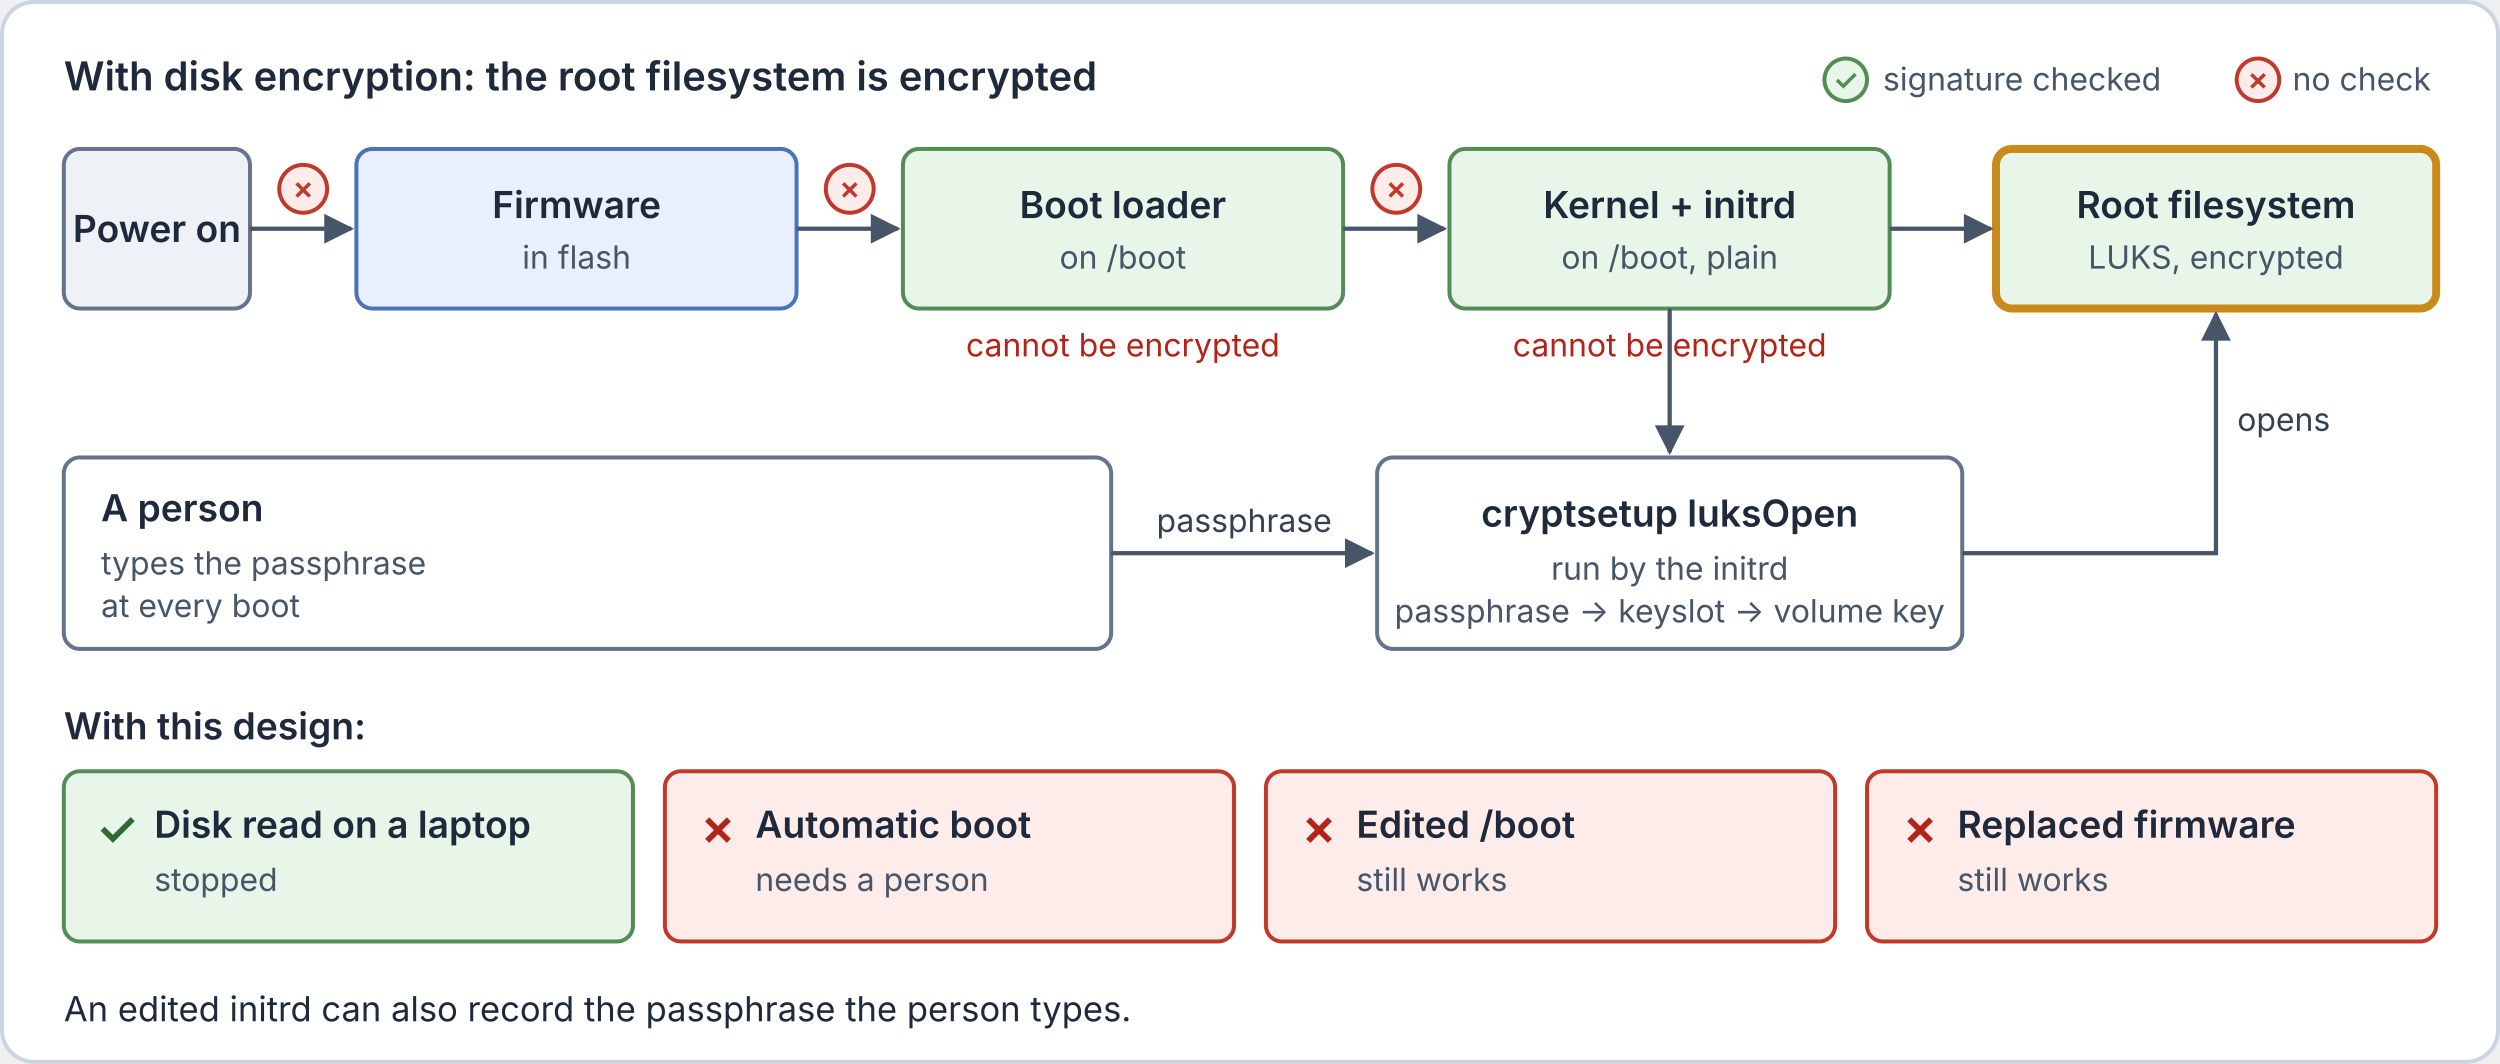
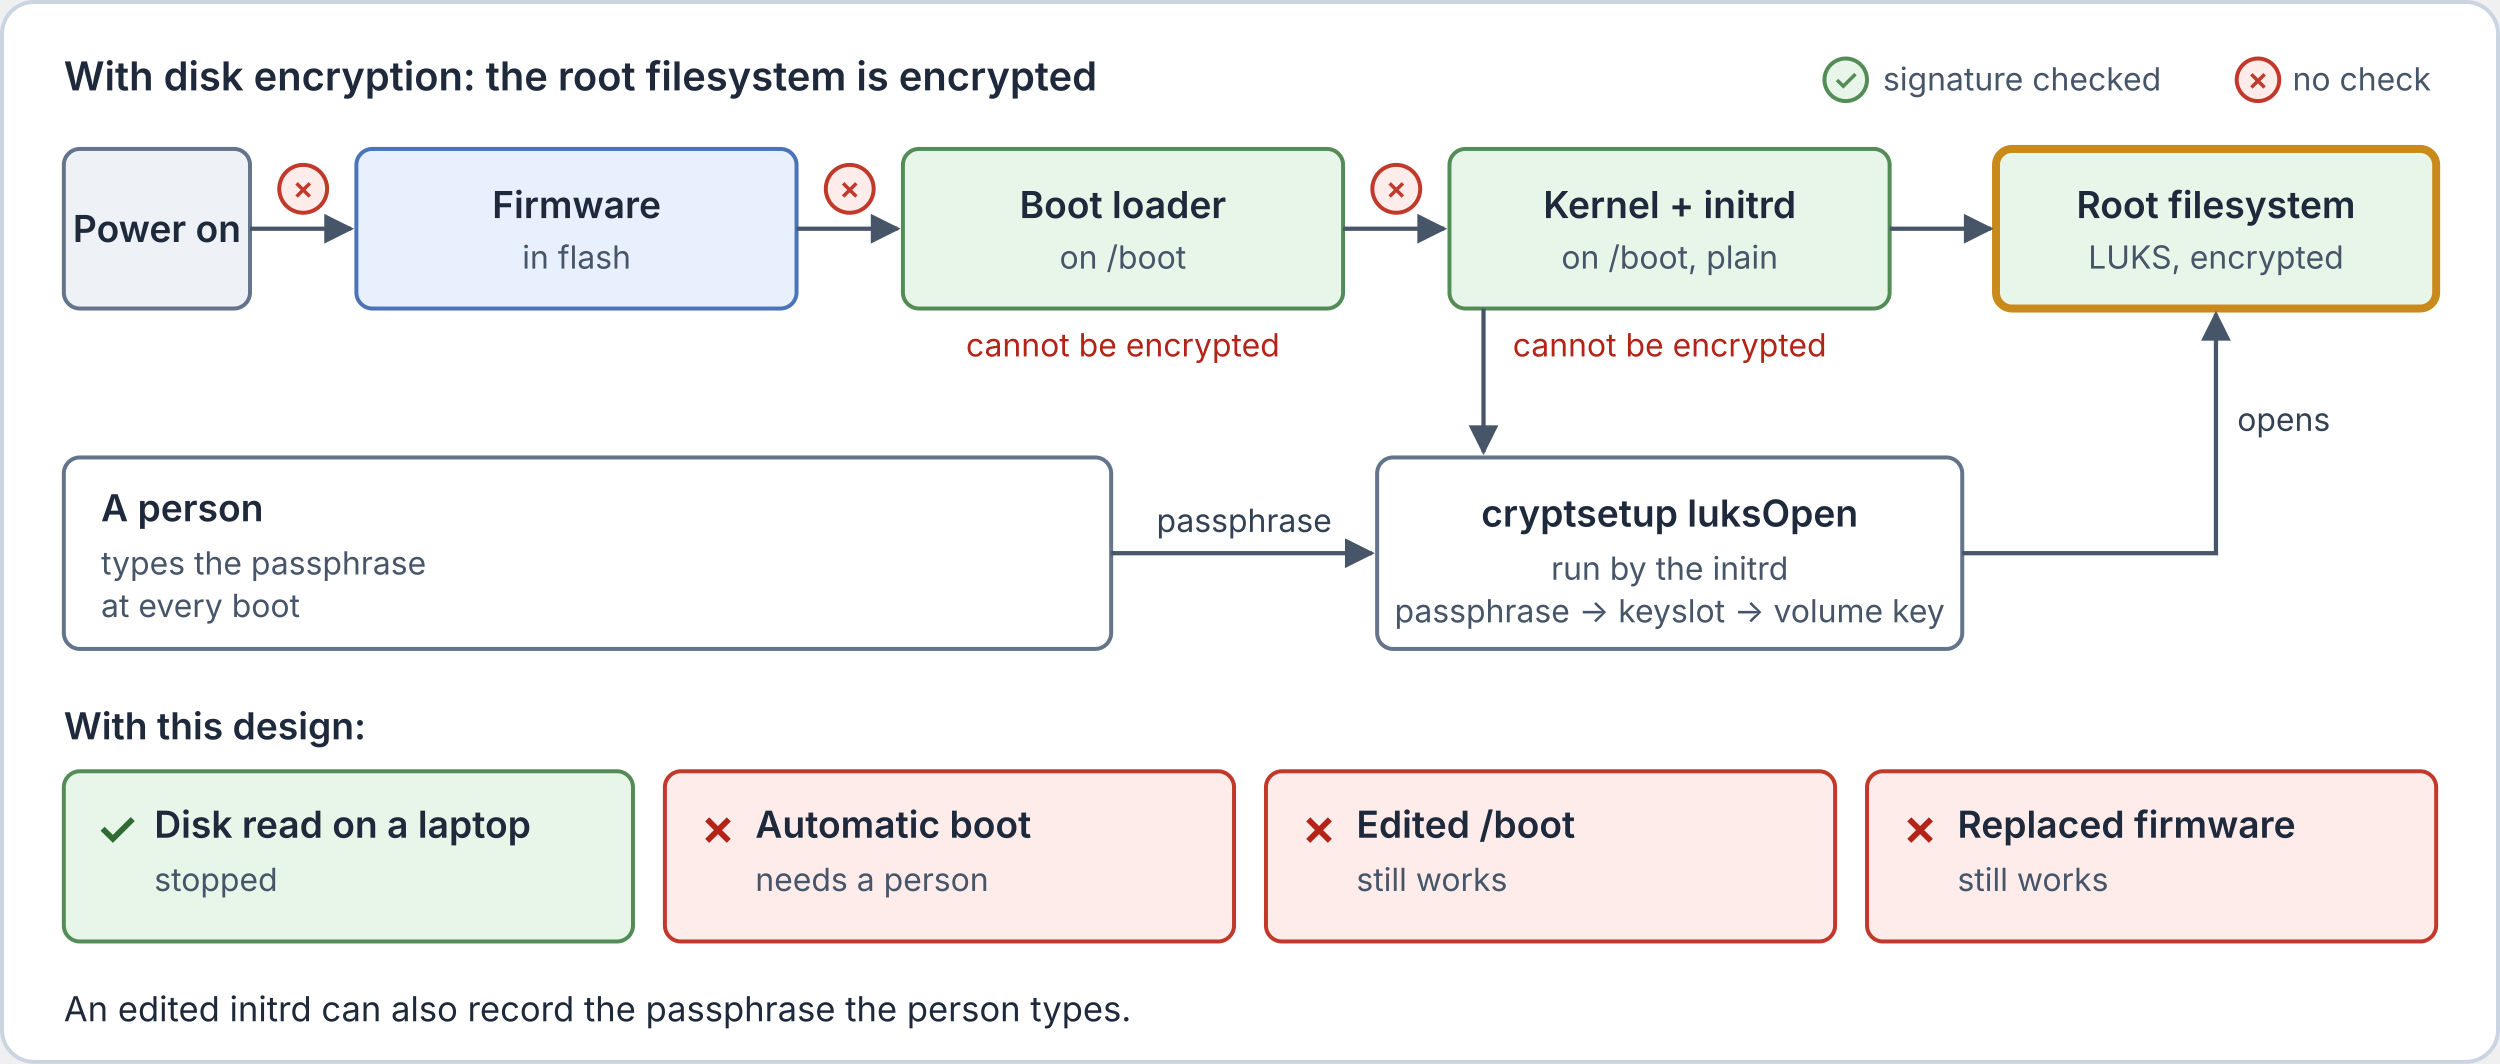
<svg xmlns="http://www.w3.org/2000/svg" viewBox="0 0 940 400" width="940" height="400">
  <style>
    text { font-family: Inter, "Segoe UI", Helvetica, Arial, sans-serif; font-size: 14px; fill: #1e293b; }
    .t { font-weight: 600; }
    .h { font-weight: 600; font-size: 15px; }
    .s { font-size: 12px; fill: #475569; }
    .c { text-anchor: middle; }
    .red { fill: #b42318; }
    .green { fill: #2f6b33; }
    rect { stroke-width: 1.5; }
    .bg { fill: #ffffff; stroke: #cbd5e1; }
    .hw { fill: #eef2f6; stroke: #64748b; }
    .fw { fill: #e8f0fe; stroke: #4a73b8; }
    .os { fill: #e8f5e9; stroke: #548c58; }
    .sec { fill: #f3e8ff; stroke: #9160b8; }
    .key { fill: #fff4e0; stroke: #c98a1b; }
    .w { fill: #ffffff; stroke: #64748b; }
    .bad { fill: #fdecea; stroke: #c0392b; }
    .ok { fill: #e8f5e9; stroke: #548c58; }
    .new { stroke: #c98a1b; stroke-width: 3; }
    .ar { stroke: #475569; stroke-width: 1.6; fill: none; marker-end: url(#a); }
    .lbl { font-size: 12px; fill: #334155; }
  </style>
  <defs>
    <marker id="a" viewBox="0 0 10 10" refX="9" refY="5" markerWidth="7" markerHeight="7" orient="auto">
      <path d="M0,0 L10,5 L0,10 z" fill="#475569" />
    </marker>
  </defs>
  <rect class="bg" x="0.75" y="0.75" width="938.5" height="398.5" rx="12" />
  <text class="h" x="24" y="34">With disk encryption: the root filesystem is encrypted</text>
  <text class="s" x="862" y="34">no check</text>
  <circle cx="849" cy="30" r="8" fill="#fdecea" stroke="#c0392b" stroke-width="1.5" />
  <text class="c t" x="849" y="34" style="font-size:11px;fill:#c0392b">✗</text>
  <text class="s" x="708" y="34">signature checked</text>
  <circle cx="694" cy="30" r="8" fill="#e8f5e9" stroke="#548c58" stroke-width="1.5" />
  <text class="c t" x="694" y="34" style="font-size:11px;fill:#548c58">✓</text>
-   <rect class="hw" x="24.0" y="56" width="70.0" height="60" rx="6" />
-   <text class="c t" x="59.0" y="91" style="font-size:14px">Power on</text>
-   <rect class="fw" x="134.0" y="56" width="165.5" height="60" rx="6" />
-   <text class="c t" x="216.8" y="82" style="font-size:14px">Firmware</text>
-   <text class="c s" x="216.8" y="101">in flash</text>
-   <rect class="os" x="339.5" y="56" width="165.5" height="60" rx="6" />
-   <text class="c t" x="422.2" y="82" style="font-size:14px">Boot loader</text>
-   <text class="c s" x="422.2" y="101">on /boot</text>
-   <rect class="os" x="545.0" y="56" width="165.5" height="60" rx="6" />
-   <text class="c t" x="627.8" y="82" style="font-size:14px">Kernel + initrd</text>
-   <text class="c s" x="627.8" y="101">on /boot, plain</text>
-   <rect class="os new" x="750.5" y="56" width="165.5" height="60" rx="6" />
-   <text class="c t" x="833.2" y="82" style="font-size:14px">Root filesystem</text>
-   <text class="c s" x="833.2" y="101">LUKS, encrypted</text>
-   <path class="ar" d="M94.0,86.0 H132.0" />
-   <circle cx="114.0" cy="71.0" r="9" fill="#fdecea" stroke="#c0392b" stroke-width="1.5" />
-   <text class="c t" x="114.0" y="75.0" style="font-size:11px;fill:#c0392b">✗</text>
-   <path class="ar" d="M299.5,86.0 H337.5" />
-   <circle cx="319.5" cy="71.0" r="9" fill="#fdecea" stroke="#c0392b" stroke-width="1.5" />
-   <text class="c t" x="319.5" y="75.0" style="font-size:11px;fill:#c0392b">✗</text>
-   <path class="ar" d="M505.0,86.0 H543.0" />
-   <circle cx="525.0" cy="71.0" r="9" fill="#fdecea" stroke="#c0392b" stroke-width="1.5" />
-   <text class="c t" x="525.0" y="75.0" style="font-size:11px;fill:#c0392b">✗</text>
-   <path class="ar" d="M710.5,86.0 H748.5" />
-   <text class="c red" x="422.2" y="134" style="font-size:12px">cannot be encrypted</text>
-   <text class="c red" x="627.8" y="134" style="font-size:12px">cannot be encrypted</text>
-   <rect class="w" x="24" y="172" width="393.8" height="72" rx="6" />
-   <text class="t" x="38" y="196">A person</text>
-   <text class="s" x="38" y="216">types the passphrase</text>
-   <text class="s" x="38" y="232">at every boot</text>
-   <rect class="w" x="517.8" y="172" width="220" height="72" rx="6" />
-   <text class="c t" x="627.8" y="198">cryptsetup luksOpen</text>
-   <text class="c s" x="627.8" y="218">run by the initrd</text>
-   <text class="c s" x="627.8" y="234">passphrase → keyslot → volume key</text>
-   <path class="ar" d="M417.8,208 H515.8" />
-   <text class="lbl c" x="467.8" y="200">passphrase</text>
-   <path class="ar" d="M627.8,116 V170" />
-   <path class="ar" d="M737.8,208 H833.2 V118" />
-   <text class="lbl" x="841.2" y="162">opens</text>
-   <text class="t" x="24" y="278">With this design:</text>
-   <rect class="ok" x="24.0" y="290" width="214.0" height="64" rx="6" />
-   <text class="t green" x="36.0" y="318" style="font-size:18px">✓</text>
-   <text class="t" x="58.0" y="315">Disk read on a laptop</text>
-   <text class="s" x="58.0" y="335">stopped</text>
-   <rect class="bad" x="250.0" y="290" width="214.0" height="64" rx="6" />
-   <text class="t red" x="262.0" y="318" style="font-size:18px">✗</text>
-   <text class="t" x="284.0" y="315">Automatic boot</text>
-   <text class="s" x="284.0" y="335">needs a person</text>
-   <rect class="bad" x="476.0" y="290" width="214.0" height="64" rx="6" />
-   <text class="t red" x="488.0" y="318" style="font-size:18px">✗</text>
-   <text class="t" x="510.0" y="315">Edited /boot</text>
-   <text class="s" x="510.0" y="335">still works</text>
-   <rect class="bad" x="702.0" y="290" width="214.0" height="64" rx="6" />
-   <text class="t red" x="714.0" y="318" style="font-size:18px">✗</text>
-   <text class="t" x="736.0" y="315">Replaced firmware</text>
-   <text class="s" x="736.0" y="335">still works</text>
-   <text x="24" y="384" style="font-size:13px">An edited initrd can also record the passphrase the person types.</text>
+   <g data-step="1" data-caption="No stage checks the next one, and the boot loader, kernel and initrd on /boot cannot be encrypted.">
+     <rect class="hw" x="24.0" y="56" width="70.0" height="60" rx="6" />
+     <text class="c t" x="59.0" y="91" style="font-size:14px">Power on</text>
+     <rect class="fw" x="134.0" y="56" width="165.5" height="60" rx="6" />
+     <text class="c t" x="216.8" y="82" style="font-size:14px">Firmware</text>
+     <text class="c s" x="216.8" y="101">in flash</text>
+     <rect class="os" x="339.5" y="56" width="165.5" height="60" rx="6" />
+     <text class="c t" x="422.2" y="82" style="font-size:14px">Boot loader</text>
+     <text class="c s" x="422.2" y="101">on /boot</text>
+     <rect class="os" x="545.0" y="56" width="165.5" height="60" rx="6" />
+     <text class="c t" x="627.8" y="82" style="font-size:14px">Kernel + initrd</text>
+     <text class="c s" x="627.8" y="101">on /boot, plain</text>
+     <rect class="os new" x="750.5" y="56" width="165.5" height="60" rx="6" />
+     <text class="c t" x="833.2" y="82" style="font-size:14px">Root filesystem</text>
+     <text class="c s" x="833.2" y="101">LUKS, encrypted</text>
+     <path class="ar" d="M94.0,86.0 H132.0" />
+     <circle cx="114.0" cy="71.0" r="9" fill="#fdecea" stroke="#c0392b" stroke-width="1.5" />
+     <text class="c t" x="114.0" y="75.0" style="font-size:11px;fill:#c0392b">✗</text>
+     <path class="ar" d="M299.5,86.0 H337.5" />
+     <circle cx="319.5" cy="71.0" r="9" fill="#fdecea" stroke="#c0392b" stroke-width="1.5" />
+     <text class="c t" x="319.5" y="75.0" style="font-size:11px;fill:#c0392b">✗</text>
+     <path class="ar" d="M505.0,86.0 H543.0" />
+     <circle cx="525.0" cy="71.0" r="9" fill="#fdecea" stroke="#c0392b" stroke-width="1.5" />
+     <text class="c t" x="525.0" y="75.0" style="font-size:11px;fill:#c0392b">✗</text>
+     <path class="ar" d="M710.5,86.0 H748.5" />
+     <text class="c red" x="422.2" y="134" style="font-size:12px">cannot be encrypted</text>
+     <text class="c red" x="627.8" y="134" style="font-size:12px">cannot be encrypted</text>
+   </g>
+   <g data-step="2" data-caption="A person types the passphrase at every boot, and the initrd opens the LUKS partition with it.">
+     <rect class="w" x="24" y="172" width="393.8" height="72" rx="6" />
+     <text class="t" x="38" y="196">A person</text>
+     <text class="s" x="38" y="216">types the passphrase</text>
+     <text class="s" x="38" y="232">at every boot</text>
+     <rect class="w" x="517.8" y="172" width="220" height="72" rx="6" />
+     <text class="c t" x="627.8" y="198">cryptsetup luksOpen</text>
+     <text class="c s" x="627.8" y="218">run by the initrd</text>
+     <text class="c s" x="627.8" y="234">passphrase → keyslot → volume key</text>
+     <path class="ar" d="M417.8,208 H515.8" />
+     <text class="lbl c" x="467.8" y="200">passphrase</text>
+     <path class="ar" d="M557.8,116 V170" />
+     <path class="ar" d="M737.8,208 H833.2 V118" />
+     <text class="lbl" x="841.2" y="162">opens</text>
+   </g>
+   <g data-step="3" data-caption="A disk read on a laptop now shows only encrypted bytes. But the robot cannot boot on its own, and edited boot files or firmware still work.">
+     <text class="t" x="24" y="278">With this design:</text>
+     <rect class="ok" x="24.0" y="290" width="214.0" height="64" rx="6" />
+     <text class="t green" x="36.0" y="318" style="font-size:18px">✓</text>
+     <text class="t" x="58.0" y="315">Disk read on a laptop</text>
+     <text class="s" x="58.0" y="335">stopped</text>
+     <rect class="bad" x="250.0" y="290" width="214.0" height="64" rx="6" />
+     <text class="t red" x="262.0" y="318" style="font-size:18px">✗</text>
+     <text class="t" x="284.0" y="315">Automatic boot</text>
+     <text class="s" x="284.0" y="335">needs a person</text>
+     <rect class="bad" x="476.0" y="290" width="214.0" height="64" rx="6" />
+     <text class="t red" x="488.0" y="318" style="font-size:18px">✗</text>
+     <text class="t" x="510.0" y="315">Edited /boot</text>
+     <text class="s" x="510.0" y="335">still works</text>
+     <rect class="bad" x="702.0" y="290" width="214.0" height="64" rx="6" />
+     <text class="t red" x="714.0" y="318" style="font-size:18px">✗</text>
+     <text class="t" x="736.0" y="315">Replaced firmware</text>
+     <text class="s" x="736.0" y="335">still works</text>
+   </g>
+   <g data-step="4" data-caption="Still missing: an edited initrd can record the passphrase as the person types it.">
+     <text x="24" y="384" style="font-size:13px">An edited initrd can also record the passphrase the person types.</text>
+   </g>
</svg>
